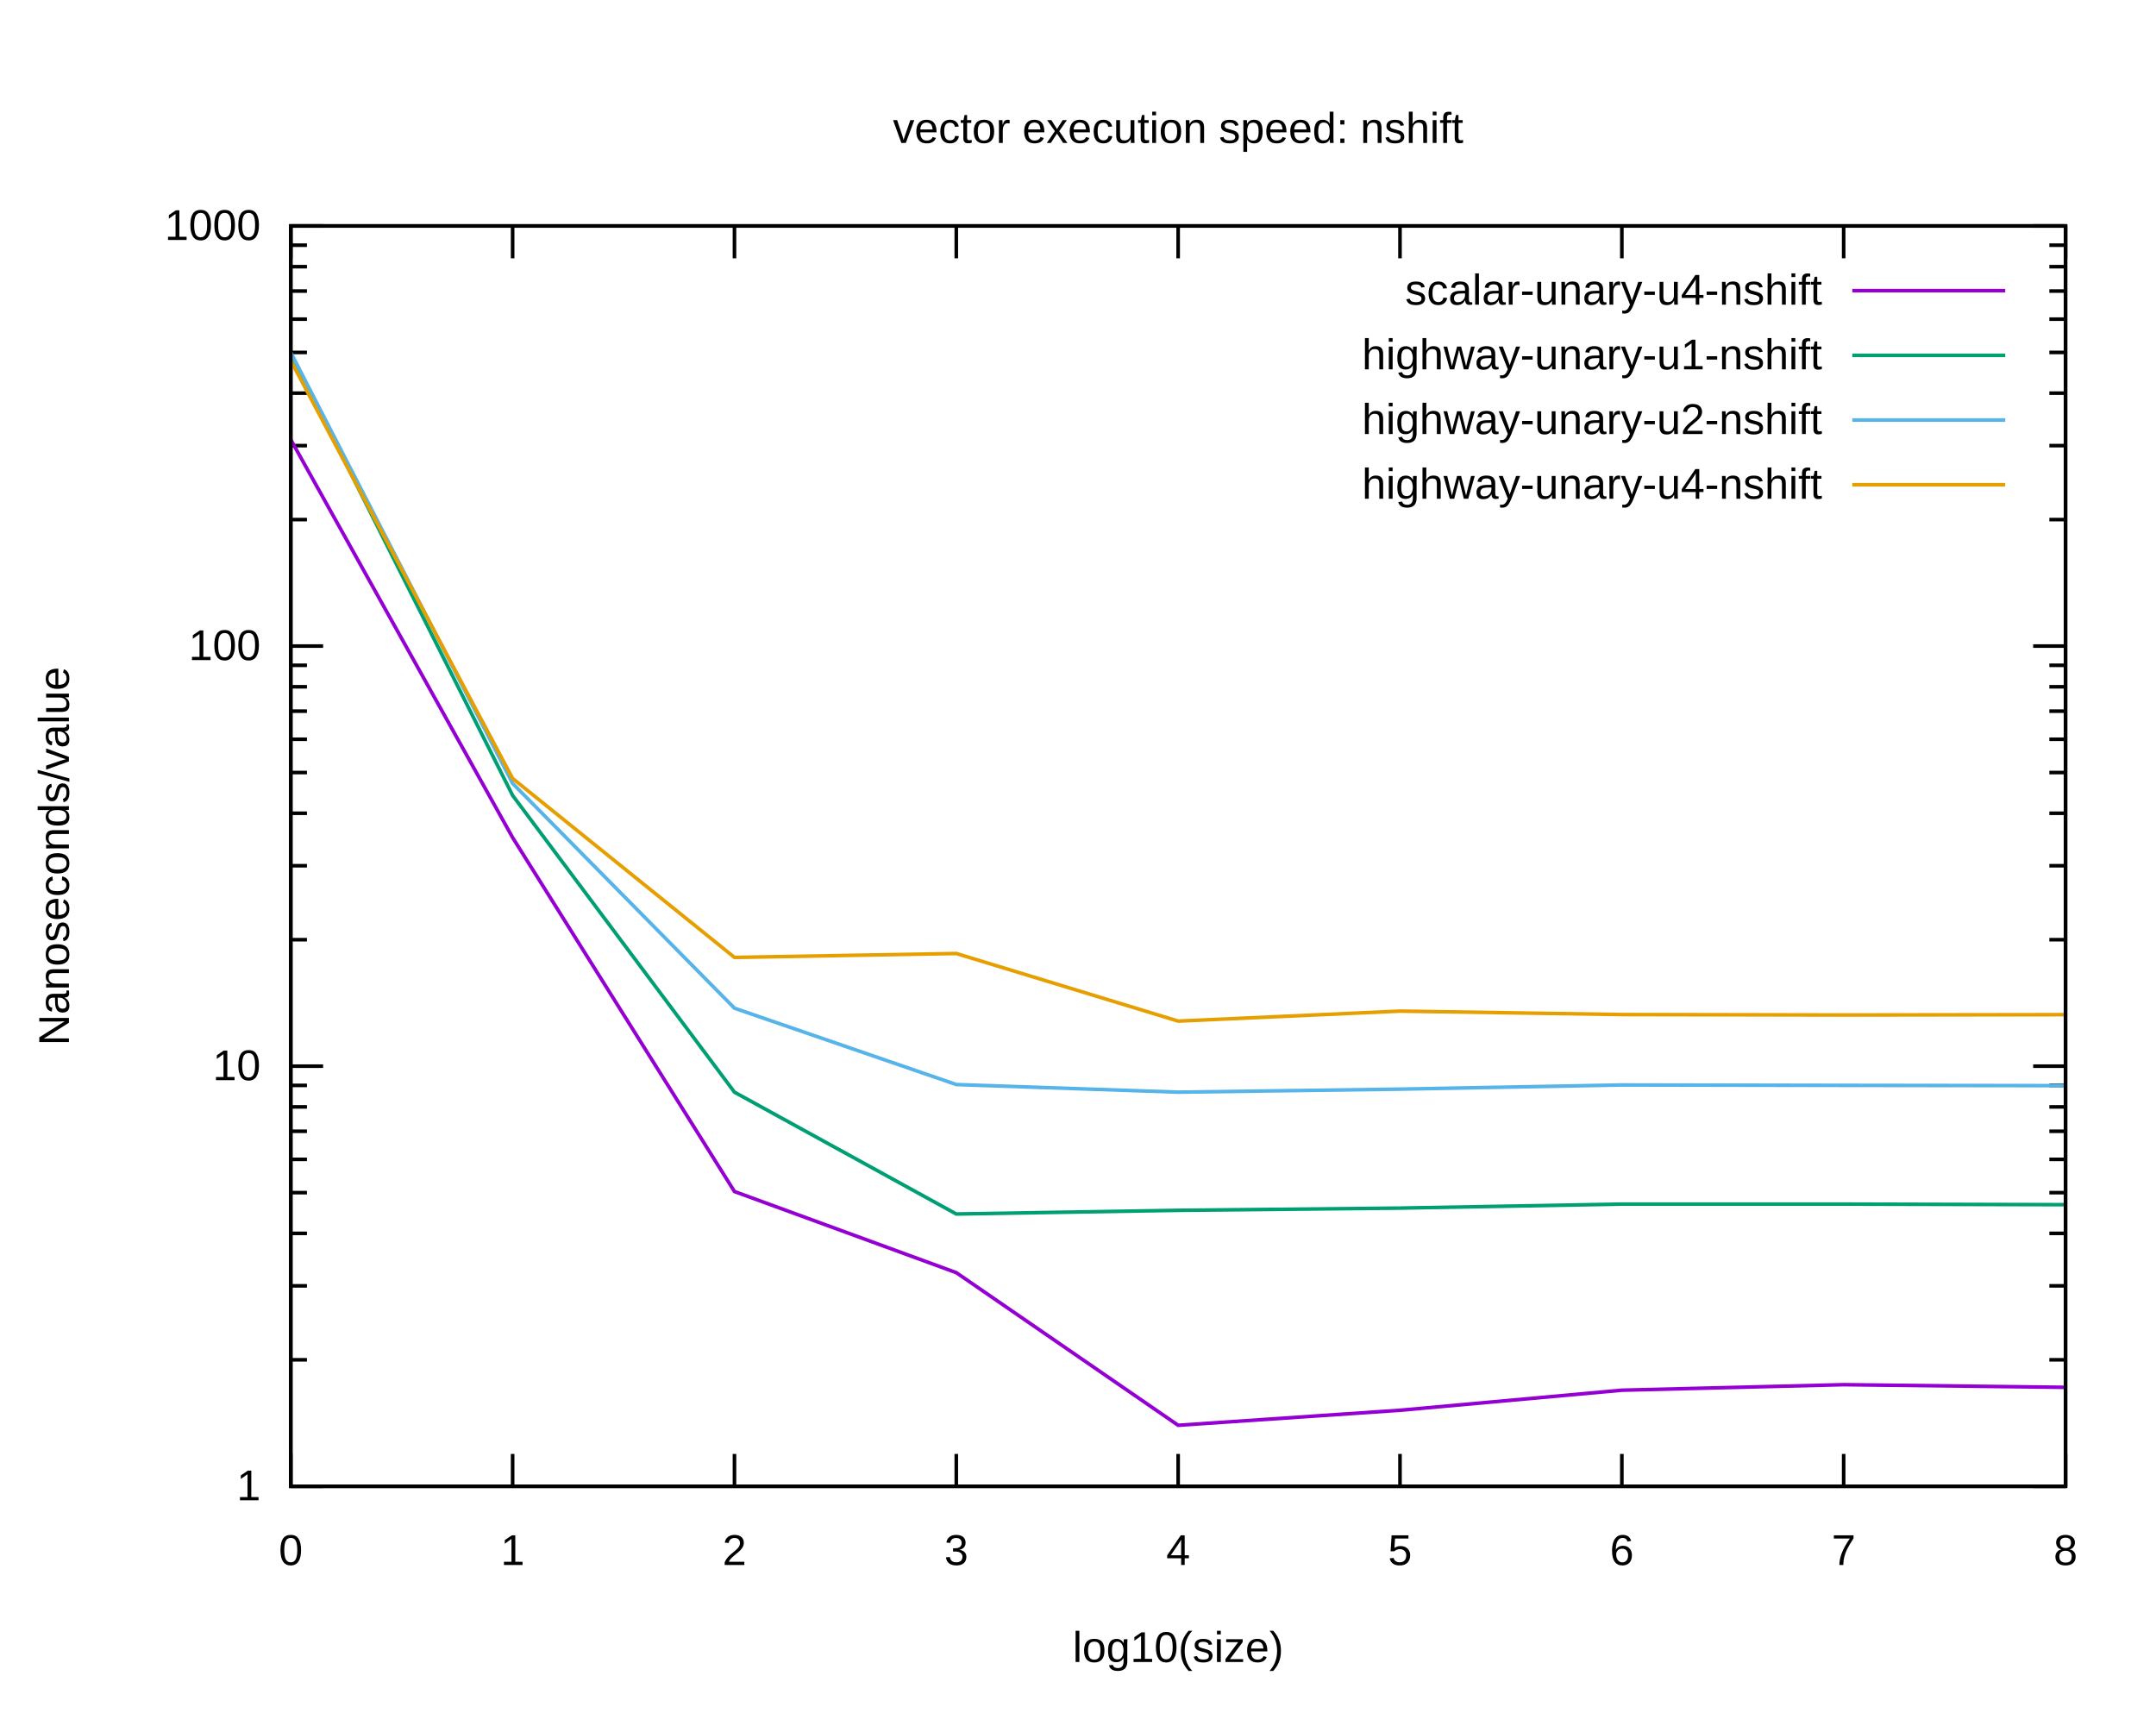
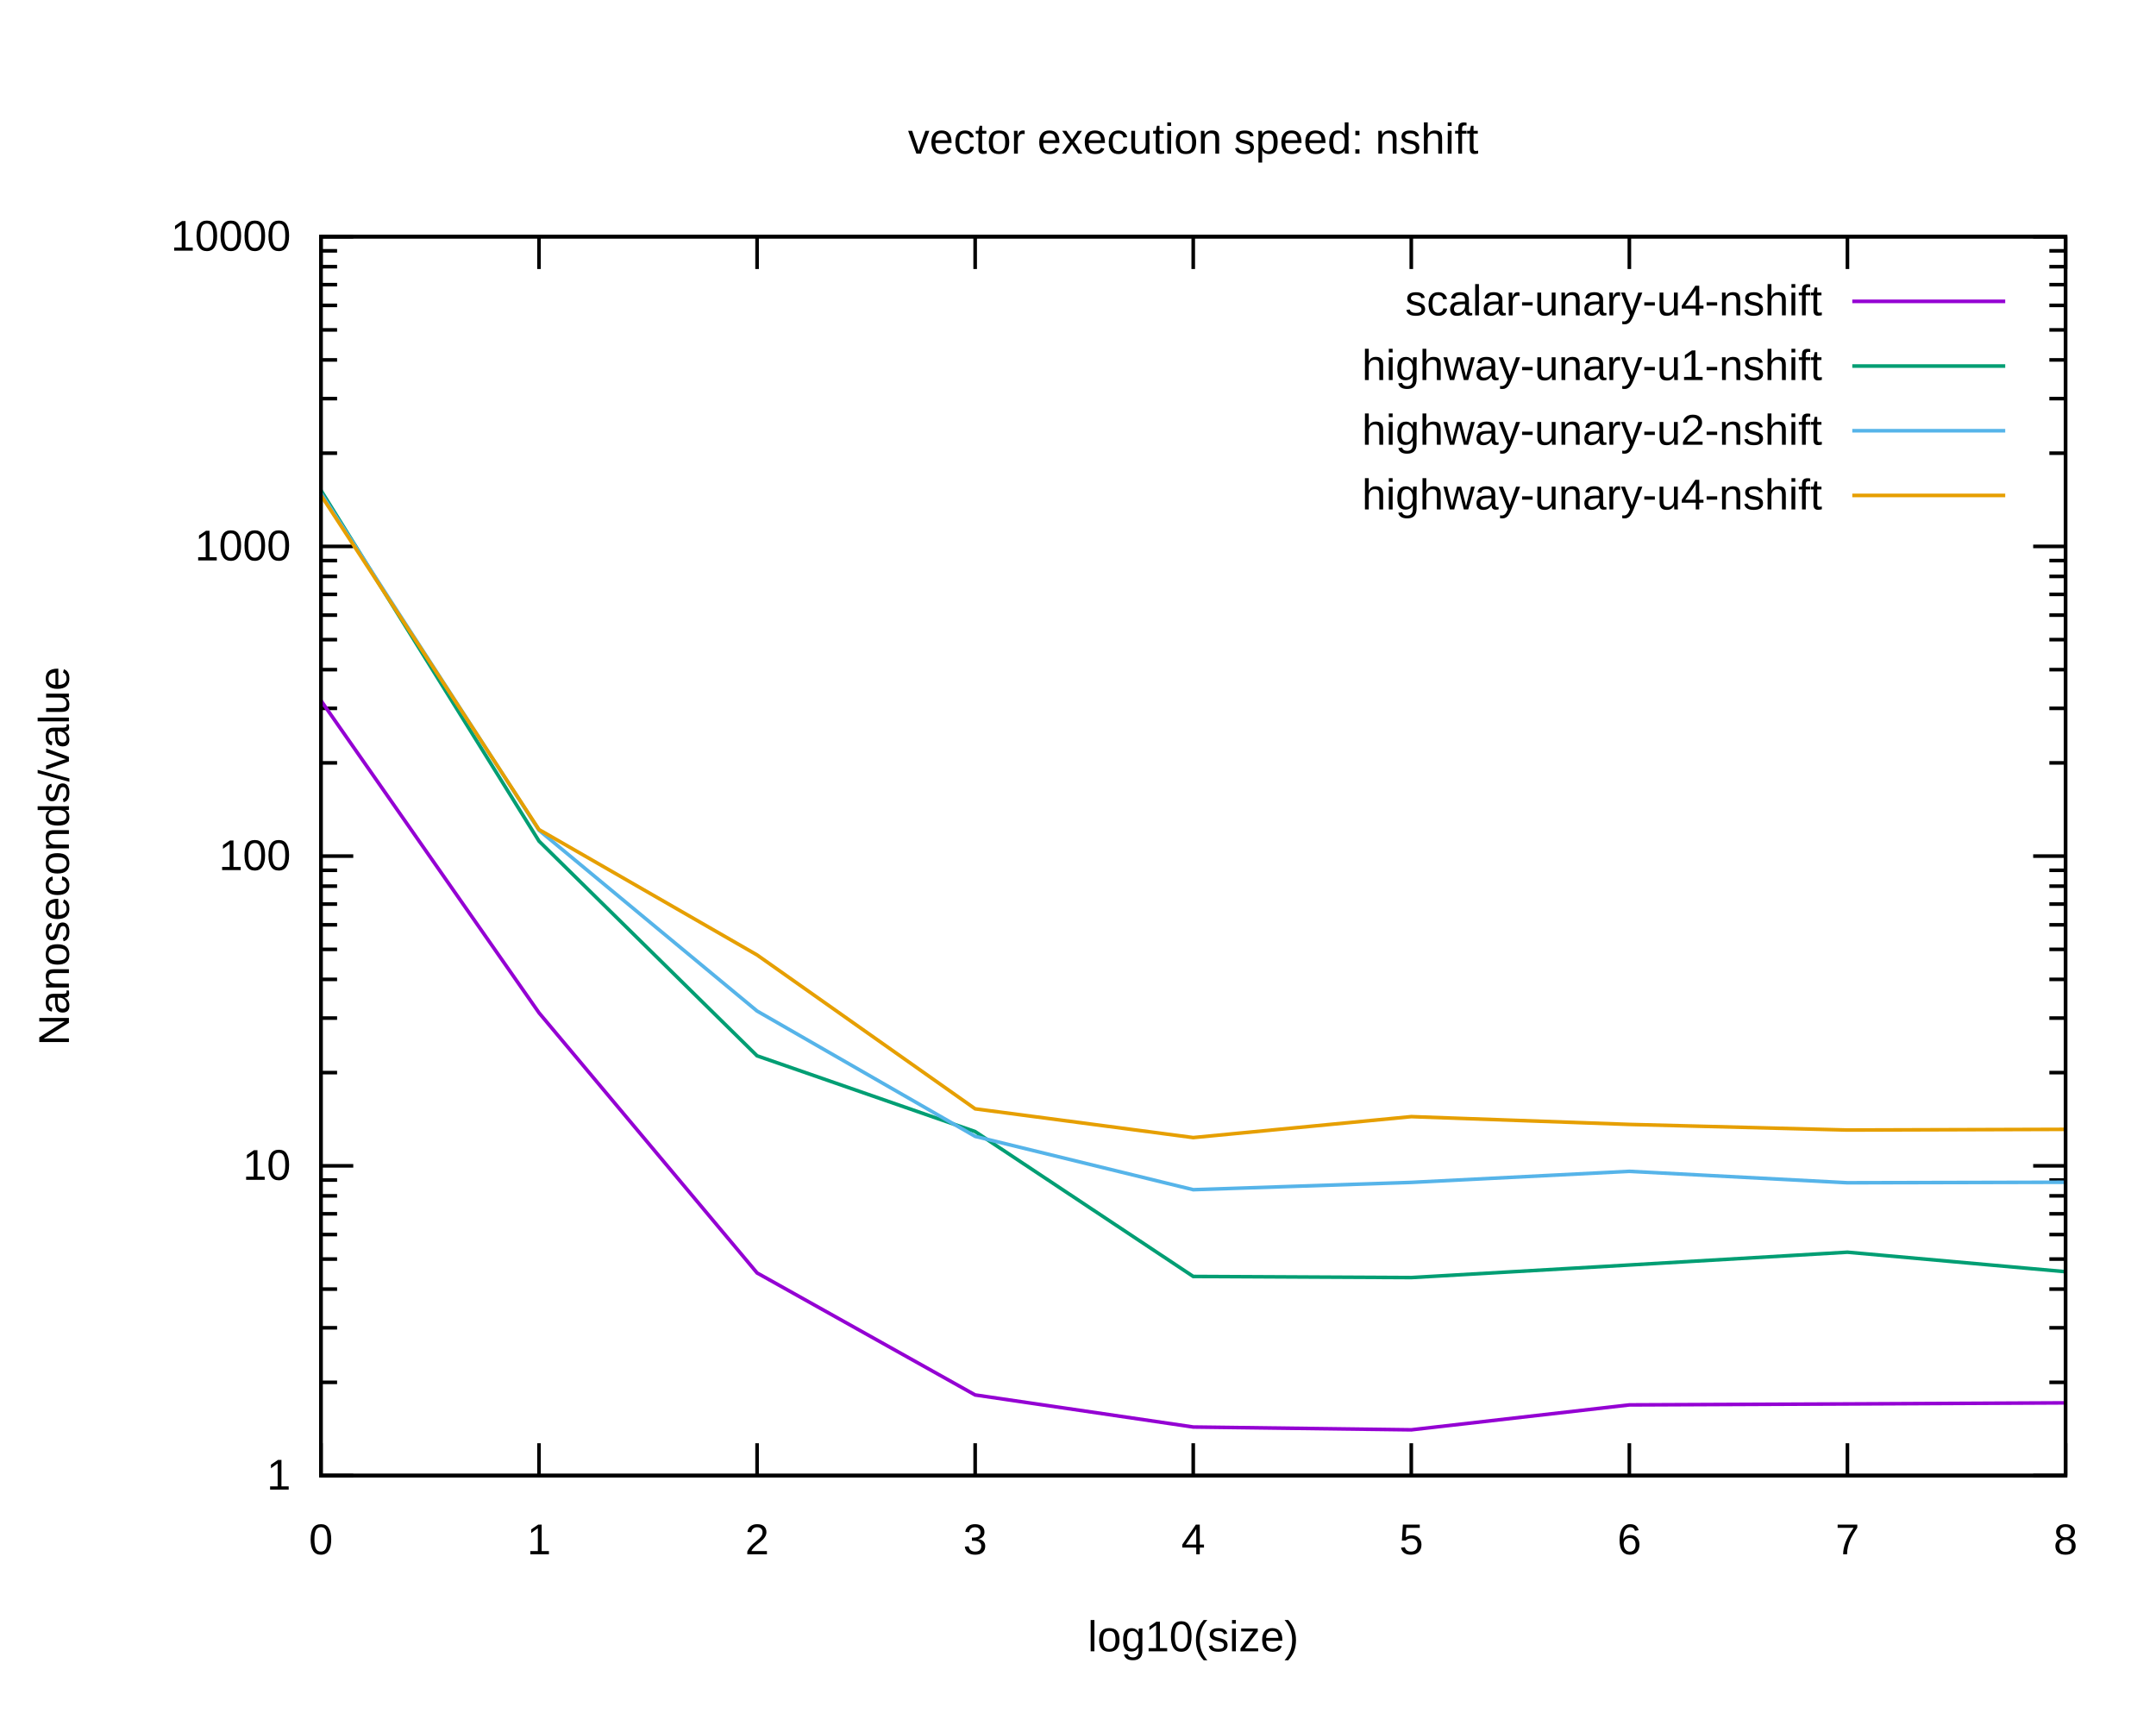
<svg xmlns="http://www.w3.org/2000/svg" xmlns:xlink="http://www.w3.org/1999/xlink" viewBox="0 0 600 480">
  <g id="gnuplot_canvas">
    <rect x="0" y="0" width="600" height="480" fill="none" />
    <defs>
      <circle id="gpDot" r="0.5" stroke-width="0.5" stroke="currentColor" />
      <path id="gpPt0" stroke-width="0.222" stroke="currentColor" d="M-1,0 h2 M0,-1 v2" />
      <path id="gpPt1" stroke-width="0.222" stroke="currentColor" d="M-1,-1 L1,1 M1,-1 L-1,1" />
      <path id="gpPt2" stroke-width="0.222" stroke="currentColor" d="M-1,0 L1,0 M0,-1 L0,1 M-1,-1 L1,1 M-1,1 L1,-1" />
      <rect id="gpPt3" stroke-width="0.222" stroke="currentColor" x="-1" y="-1" width="2" height="2" />
      <rect id="gpPt4" stroke-width="0.222" stroke="currentColor" fill="currentColor" x="-1" y="-1" width="2" height="2" />
      <circle id="gpPt5" stroke-width="0.222" stroke="currentColor" cx="0" cy="0" r="1" />
      <use xlink:href="#gpPt5" id="gpPt6" fill="currentColor" stroke="none" />
      <path id="gpPt7" stroke-width="0.222" stroke="currentColor" d="M0,-1.33 L-1.33,0.67 L1.33,0.67 z" />
      <use xlink:href="#gpPt7" id="gpPt8" fill="currentColor" stroke="none" />
      <use xlink:href="#gpPt7" id="gpPt9" stroke="currentColor" transform="rotate(180)" />
      <use xlink:href="#gpPt9" id="gpPt10" fill="currentColor" stroke="none" />
      <use xlink:href="#gpPt3" id="gpPt11" stroke="currentColor" transform="rotate(45)" />
      <use xlink:href="#gpPt11" id="gpPt12" fill="currentColor" stroke="none" />
      <path id="gpPt13" stroke-width="0.222" stroke="currentColor" d="M0,1.330 L1.265,0.411 L0.782,-1.067 L-0.782,-1.076 L-1.265,0.411 z" />
      <use xlink:href="#gpPt13" id="gpPt14" fill="currentColor" stroke="none" />
      <filter id="textbox" filterUnits="objectBoundingBox" x="0" y="0" height="1" width="1">
        <feFlood flood-color="white" flood-opacity="1" result="bgnd" />
        <feComposite in="SourceGraphic" in2="bgnd" operator="atop" />
      </filter>
      <filter id="greybox" filterUnits="objectBoundingBox" x="0" y="0" height="1" width="1">
        <feFlood flood-color="lightgrey" flood-opacity="1" result="grey" />
        <feComposite in="SourceGraphic" in2="grey" operator="atop" />
      </filter>
    </defs>
    <g fill="none" color="white" stroke="currentColor" stroke-width="1.00" stroke-linecap="butt" stroke-linejoin="miter">
</g>
    <g fill="none" color="black" stroke="currentColor" stroke-width="1.00" stroke-linecap="butt" stroke-linejoin="miter">
-       <path stroke="black" d="M80.92,413.54 L89.92,413.54 M574.82,413.54 L565.82,413.54  " />
-       <g transform="translate(72.53,417.44)" stroke="none" fill="black" font-family="Arial" font-size="12.00" text-anchor="end">
+       <path stroke="black" d="M89.31,410.56 L98.31,410.56 M574.82,410.56 L565.82,410.56  " />
+       <g transform="translate(80.92,414.46)" stroke="none" fill="black" font-family="Arial" font-size="12.00" text-anchor="end">
        <text>
          <tspan font-family="Arial"> 1</tspan>
        </text>
      </g>
    </g>
    <g fill="none" color="black" stroke="currentColor" stroke-width="1.00" stroke-linecap="butt" stroke-linejoin="miter">
-       <path stroke="black" d="M80.92,378.35 L85.42,378.35 M574.82,378.35 L570.32,378.35 M80.92,357.77 L85.42,357.77 M574.82,357.77 L570.32,357.77   M80.92,343.17 L85.42,343.17 M574.82,343.17 L570.32,343.17 M80.92,331.84 L85.42,331.84 M574.82,331.84 L570.32,331.84   M80.92,322.58 L85.42,322.58 M574.82,322.58 L570.32,322.58 M80.92,314.76 L85.42,314.76 M574.82,314.76 L570.32,314.76   M80.92,307.98 L85.42,307.98 M574.82,307.98 L570.32,307.98 M80.92,302.00 L85.42,302.00 M574.82,302.00 L570.32,302.00   M80.92,296.65 L89.92,296.65 M574.82,296.65 L565.82,296.65  " />
-       <g transform="translate(72.53,300.55)" stroke="none" fill="black" font-family="Arial" font-size="12.00" text-anchor="end">
+       <path stroke="black" d="M89.31,384.62 L93.81,384.62 M574.82,384.62 L570.32,384.62 M89.31,369.44 L93.81,369.44 M574.82,369.44 L570.32,369.44   M89.31,358.68 L93.81,358.68 M574.82,358.68 L570.32,358.68 M89.31,350.32 L93.81,350.32 M574.82,350.32 L570.32,350.32   M89.31,343.50 L93.81,343.50 M574.82,343.50 L570.32,343.50 M89.31,337.73 L93.81,337.73 M574.82,337.73 L570.32,337.73   M89.31,332.73 L93.81,332.73 M574.82,332.73 L570.32,332.73 M89.31,328.33 L93.81,328.33 M574.82,328.33 L570.32,328.33   M89.31,324.38 L98.31,324.38 M574.82,324.38 L565.82,324.38  " />
+       <g transform="translate(80.92,328.28)" stroke="none" fill="black" font-family="Arial" font-size="12.00" text-anchor="end">
        <text>
          <tspan font-family="Arial"> 10</tspan>
        </text>
      </g>
    </g>
    <g fill="none" color="black" stroke="currentColor" stroke-width="1.00" stroke-linecap="butt" stroke-linejoin="miter">
-       <path stroke="black" d="M80.92,261.46 L85.42,261.46 M574.82,261.46 L570.32,261.46 M80.92,240.88 L85.42,240.88 M574.82,240.88 L570.32,240.88   M80.92,226.28 L85.42,226.28 M574.82,226.28 L570.32,226.28 M80.92,214.95 L85.42,214.95 M574.82,214.95 L570.32,214.95   M80.92,205.69 L85.42,205.69 M574.82,205.69 L570.32,205.69 M80.92,197.87 L85.42,197.87 M574.82,197.87 L570.32,197.87   M80.92,191.09 L85.42,191.09 M574.82,191.09 L570.32,191.09 M80.92,185.11 L85.42,185.11 M574.82,185.11 L570.32,185.11   M80.92,179.76 L89.92,179.76 M574.82,179.76 L565.82,179.76  " />
-       <g transform="translate(72.53,183.66)" stroke="none" fill="black" font-family="Arial" font-size="12.00" text-anchor="end">
+       <path stroke="black" d="M89.31,298.44 L93.81,298.44 M574.82,298.44 L570.32,298.44 M89.31,283.27 L93.81,283.27 M574.82,283.27 L570.32,283.27   M89.31,272.50 L93.81,272.50 M574.82,272.50 L570.32,272.50 M89.31,264.15 L93.81,264.15 M574.82,264.15 L570.32,264.15   M89.31,257.32 L93.81,257.32 M574.82,257.32 L570.32,257.32 M89.31,251.55 L93.81,251.55 M574.82,251.55 L570.32,251.55   M89.31,246.56 L93.81,246.56 M574.82,246.56 L570.32,246.56 M89.31,242.15 L93.81,242.15 M574.82,242.15 L570.32,242.15   M89.31,238.20 L98.31,238.20 M574.82,238.20 L565.82,238.20  " />
+       <g transform="translate(80.92,242.10)" stroke="none" fill="black" font-family="Arial" font-size="12.00" text-anchor="end">
        <text>
          <tspan font-family="Arial"> 100</tspan>
        </text>
      </g>
    </g>
    <g fill="none" color="black" stroke="currentColor" stroke-width="1.00" stroke-linecap="butt" stroke-linejoin="miter">
-       <path stroke="black" d="M80.92,144.57 L85.42,144.57 M574.82,144.57 L570.32,144.57 M80.92,123.99 L85.42,123.99 M574.82,123.99 L570.32,123.99   M80.92,109.39 L85.42,109.39 M574.82,109.39 L570.32,109.39 M80.92,98.06 L85.42,98.06 M574.82,98.06 L570.32,98.06   M80.92,88.80 L85.42,88.80 M574.82,88.80 L570.32,88.80 M80.92,80.98 L85.42,80.98 M574.82,80.98 L570.32,80.98   M80.92,74.20 L85.42,74.20 M574.82,74.20 L570.32,74.20 M80.92,68.22 L85.42,68.22 M574.82,68.22 L570.32,68.22   M80.92,62.87 L89.92,62.87 M574.82,62.87 L565.82,62.87  " />
-       <g transform="translate(72.53,66.77)" stroke="none" fill="black" font-family="Arial" font-size="12.00" text-anchor="end">
+       <path stroke="black" d="M89.31,212.26 L93.81,212.26 M574.82,212.26 L570.32,212.26 M89.31,197.09 L93.81,197.09 M574.82,197.09 L570.32,197.09   M89.31,186.32 L93.81,186.32 M574.82,186.32 L570.32,186.32 M89.31,177.97 L93.81,177.97 M574.82,177.97 L570.32,177.97   M89.31,171.15 L93.81,171.15 M574.82,171.15 L570.32,171.15 M89.31,165.38 L93.81,165.38 M574.82,165.38 L570.32,165.38   M89.31,160.38 L93.81,160.38 M574.82,160.38 L570.32,160.38 M89.31,155.97 L93.81,155.97 M574.82,155.97 L570.32,155.97   M89.31,152.03 L98.31,152.03 M574.82,152.03 L565.82,152.03  " />
+       <g transform="translate(80.92,155.93)" stroke="none" fill="black" font-family="Arial" font-size="12.00" text-anchor="end">
        <text>
          <tspan font-family="Arial"> 1000</tspan>
        </text>
      </g>
    </g>
    <g fill="none" color="black" stroke="currentColor" stroke-width="1.00" stroke-linecap="butt" stroke-linejoin="miter">
-       <path stroke="black" d="M80.92,413.54 L80.92,404.54 M80.92,62.87 L80.92,71.87  " />
-       <g transform="translate(80.92,435.44)" stroke="none" fill="black" font-family="Arial" font-size="12.00" text-anchor="middle">
+       <path stroke="black" d="M89.31,126.09 L93.81,126.09 M574.82,126.09 L570.32,126.09 M89.31,110.91 L93.81,110.91 M574.82,110.91 L570.32,110.91   M89.31,100.14 L93.81,100.14 M574.82,100.14 L570.32,100.14 M89.31,91.79 L93.81,91.79 M574.82,91.79 L570.32,91.79   M89.31,84.97 L93.81,84.97 M574.82,84.97 L570.32,84.97 M89.31,79.20 L93.81,79.20 M574.82,79.20 L570.32,79.20   M89.31,74.20 L93.81,74.20 M574.82,74.20 L570.32,74.20 M89.31,69.79 L93.81,69.79 M574.82,69.79 L570.32,69.79   M89.31,65.85 L98.31,65.85 M574.82,65.85 L565.82,65.85  " />
+       <g transform="translate(80.92,69.75)" stroke="none" fill="black" font-family="Arial" font-size="12.00" text-anchor="end">
+         <text>
+           <tspan font-family="Arial"> 10000</tspan>
+         </text>
+       </g>
+     </g>
+     <g fill="none" color="black" stroke="currentColor" stroke-width="1.00" stroke-linecap="butt" stroke-linejoin="miter">
+       <path stroke="black" d="M89.31,410.56 L89.31,401.56 M89.31,65.85 L89.31,74.85  " />
+       <g transform="translate(89.31,432.46)" stroke="none" fill="black" font-family="Arial" font-size="12.00" text-anchor="middle">
        <text>
          <tspan font-family="Arial"> 0</tspan>
        </text>
      </g>
    </g>
    <g fill="none" color="black" stroke="currentColor" stroke-width="1.00" stroke-linecap="butt" stroke-linejoin="miter">
-       <path stroke="black" d="M142.66,413.54 L142.66,404.54 M142.66,62.87 L142.66,71.87  " />
-       <g transform="translate(142.66,435.44)" stroke="none" fill="black" font-family="Arial" font-size="12.00" text-anchor="middle">
+       <path stroke="black" d="M150.00,410.56 L150.00,401.56 M150.00,65.85 L150.00,74.85  " />
+       <g transform="translate(150.00,432.46)" stroke="none" fill="black" font-family="Arial" font-size="12.00" text-anchor="middle">
        <text>
          <tspan font-family="Arial"> 1</tspan>
        </text>
      </g>
    </g>
    <g fill="none" color="black" stroke="currentColor" stroke-width="1.00" stroke-linecap="butt" stroke-linejoin="miter">
-       <path stroke="black" d="M204.40,413.54 L204.40,404.54 M204.40,62.87 L204.40,71.87  " />
-       <g transform="translate(204.40,435.44)" stroke="none" fill="black" font-family="Arial" font-size="12.00" text-anchor="middle">
+       <path stroke="black" d="M210.69,410.56 L210.69,401.56 M210.69,65.85 L210.69,74.85  " />
+       <g transform="translate(210.69,432.46)" stroke="none" fill="black" font-family="Arial" font-size="12.00" text-anchor="middle">
        <text>
          <tspan font-family="Arial"> 2</tspan>
        </text>
      </g>
    </g>
    <g fill="none" color="black" stroke="currentColor" stroke-width="1.00" stroke-linecap="butt" stroke-linejoin="miter">
-       <path stroke="black" d="M266.13,413.54 L266.13,404.54 M266.13,62.87 L266.13,71.87  " />
-       <g transform="translate(266.13,435.44)" stroke="none" fill="black" font-family="Arial" font-size="12.00" text-anchor="middle">
+       <path stroke="black" d="M271.38,410.56 L271.38,401.56 M271.38,65.85 L271.38,74.85  " />
+       <g transform="translate(271.38,432.46)" stroke="none" fill="black" font-family="Arial" font-size="12.00" text-anchor="middle">
        <text>
          <tspan font-family="Arial"> 3</tspan>
        </text>
      </g>
    </g>
    <g fill="none" color="black" stroke="currentColor" stroke-width="1.00" stroke-linecap="butt" stroke-linejoin="miter">
-       <path stroke="black" d="M327.87,413.54 L327.87,404.54 M327.87,62.87 L327.87,71.87  " />
-       <g transform="translate(327.87,435.44)" stroke="none" fill="black" font-family="Arial" font-size="12.00" text-anchor="middle">
+       <path stroke="black" d="M332.07,410.56 L332.07,401.56 M332.07,65.85 L332.07,74.85  " />
+       <g transform="translate(332.07,432.46)" stroke="none" fill="black" font-family="Arial" font-size="12.00" text-anchor="middle">
        <text>
          <tspan font-family="Arial"> 4</tspan>
        </text>
      </g>
    </g>
    <g fill="none" color="black" stroke="currentColor" stroke-width="1.00" stroke-linecap="butt" stroke-linejoin="miter">
-       <path stroke="black" d="M389.61,413.54 L389.61,404.54 M389.61,62.87 L389.61,71.87  " />
-       <g transform="translate(389.61,435.44)" stroke="none" fill="black" font-family="Arial" font-size="12.00" text-anchor="middle">
+       <path stroke="black" d="M392.75,410.56 L392.75,401.56 M392.75,65.85 L392.75,74.85  " />
+       <g transform="translate(392.75,432.46)" stroke="none" fill="black" font-family="Arial" font-size="12.00" text-anchor="middle">
        <text>
          <tspan font-family="Arial"> 5</tspan>
        </text>
      </g>
    </g>
    <g fill="none" color="black" stroke="currentColor" stroke-width="1.00" stroke-linecap="butt" stroke-linejoin="miter">
-       <path stroke="black" d="M451.35,413.54 L451.35,404.54 M451.35,62.87 L451.35,71.87  " />
-       <g transform="translate(451.35,435.44)" stroke="none" fill="black" font-family="Arial" font-size="12.00" text-anchor="middle">
+       <path stroke="black" d="M453.44,410.56 L453.44,401.56 M453.44,65.85 L453.44,74.85  " />
+       <g transform="translate(453.44,432.46)" stroke="none" fill="black" font-family="Arial" font-size="12.00" text-anchor="middle">
        <text>
          <tspan font-family="Arial"> 6</tspan>
        </text>
      </g>
    </g>
    <g fill="none" color="black" stroke="currentColor" stroke-width="1.00" stroke-linecap="butt" stroke-linejoin="miter">
-       <path stroke="black" d="M513.08,413.54 L513.08,404.54 M513.08,62.87 L513.08,71.87  " />
-       <g transform="translate(513.08,435.44)" stroke="none" fill="black" font-family="Arial" font-size="12.00" text-anchor="middle">
+       <path stroke="black" d="M514.13,410.56 L514.13,401.56 M514.13,65.85 L514.13,74.85  " />
+       <g transform="translate(514.13,432.46)" stroke="none" fill="black" font-family="Arial" font-size="12.00" text-anchor="middle">
        <text>
          <tspan font-family="Arial"> 7</tspan>
        </text>
      </g>
    </g>
    <g fill="none" color="black" stroke="currentColor" stroke-width="1.00" stroke-linecap="butt" stroke-linejoin="miter">
-       <path stroke="black" d="M574.82,413.54 L574.82,404.54 M574.82,62.87 L574.82,71.87  " />
-       <g transform="translate(574.82,435.44)" stroke="none" fill="black" font-family="Arial" font-size="12.00" text-anchor="middle">
+       <path stroke="black" d="M574.82,410.56 L574.82,401.56 M574.82,65.85 L574.82,74.85  " />
+       <g transform="translate(574.82,432.46)" stroke="none" fill="black" font-family="Arial" font-size="12.00" text-anchor="middle">
        <text>
          <tspan font-family="Arial"> 8</tspan>
        </text>
      </g>
    </g>
    <g fill="none" color="black" stroke="currentColor" stroke-width="1.00" stroke-linecap="butt" stroke-linejoin="miter">
</g>
    <g fill="none" color="black" stroke="currentColor" stroke-width="1.00" stroke-linecap="butt" stroke-linejoin="miter">
-       <path stroke="black" d="M80.92,62.87 L80.92,413.54 L574.82,413.54 L574.82,62.87 L80.92,62.87 Z  " />
+       <path stroke="black" d="M89.31,65.85 L89.31,410.56 L574.82,410.56 L574.82,65.85 L89.31,65.85 Z  " />
    </g>
    <g fill="none" color="black" stroke="currentColor" stroke-width="1.00" stroke-linecap="butt" stroke-linejoin="miter">
      <g transform="translate(19.18,238.21) rotate(270)" stroke="none" fill="black" font-family="Arial" font-size="12.00" text-anchor="middle">
        <text>
          <tspan font-family="Arial">Nanoseconds/value</tspan>
        </text>
      </g>
    </g>
    <g fill="none" color="black" stroke="currentColor" stroke-width="1.00" stroke-linecap="butt" stroke-linejoin="miter">
-       <g transform="translate(327.87,462.44)" stroke="none" fill="black" font-family="Arial" font-size="12.00" text-anchor="middle">
+       <g transform="translate(332.06,459.46)" stroke="none" fill="black" font-family="Arial" font-size="12.00" text-anchor="middle">
        <text>
          <tspan font-family="Arial">log10(size)</tspan>
        </text>
      </g>
    </g>
    <g fill="none" color="black" stroke="currentColor" stroke-width="1.00" stroke-linecap="butt" stroke-linejoin="miter">
</g>
    <g id="gnuplot_plot_1">
      <g fill="none" color="black" stroke="currentColor" stroke-width="1.00" stroke-linecap="butt" stroke-linejoin="miter">
-         <g transform="translate(507.09,84.77)" stroke="none" fill="black" font-family="Arial" font-size="12.00" text-anchor="end">
+         <g transform="translate(507.09,87.75)" stroke="none" fill="black" font-family="Arial" font-size="12.00" text-anchor="end">
          <text>
            <tspan font-family="Arial">scalar-unary-u4-nshift</tspan>
          </text>
        </g>
      </g>
      <g fill="none" color="black" stroke="currentColor" stroke-width="1.00" stroke-linecap="butt" stroke-linejoin="miter">
-         <path stroke="rgb(148,   0, 211)" d="M515.48,80.87 L558.04,80.87 M80.92,122.32 L142.66,233.05 L204.40,331.53 L266.13,354.10 L327.87,396.57 L389.61,392.39   L451.35,386.81 L513.08,385.27 L574.82,386.01  " />
+         <path stroke="rgb(148,   0, 211)" d="M515.48,83.85 L558.04,83.85 M89.31,194.91 L150.00,281.80 L210.69,354.18 L271.38,388.13 L332.07,397.05 L392.75,397.83   L453.44,390.90 L514.13,390.63 L574.82,390.33  " />
      </g>
    </g>
    <g id="gnuplot_plot_2">
      <g fill="none" color="black" stroke="currentColor" stroke-width="1.00" stroke-linecap="butt" stroke-linejoin="miter">
-         <g transform="translate(507.09,102.77)" stroke="none" fill="black" font-family="Arial" font-size="12.00" text-anchor="end">
+         <g transform="translate(507.09,105.75)" stroke="none" fill="black" font-family="Arial" font-size="12.00" text-anchor="end">
          <text>
            <tspan font-family="Arial">highway-unary-u1-nshift</tspan>
          </text>
        </g>
      </g>
      <g fill="none" color="black" stroke="currentColor" stroke-width="1.00" stroke-linecap="butt" stroke-linejoin="miter">
-         <path stroke="rgb(  0, 158, 115)" d="M515.48,98.87 L558.04,98.87 M80.92,98.47 L142.66,221.32 L204.40,303.89 L266.13,337.78 L327.87,336.76 L389.61,336.14   L451.35,335.03 L513.08,335.03 L574.82,335.19  " />
+         <path stroke="rgb(  0, 158, 115)" d="M515.48,101.85 L558.04,101.85 M89.31,136.41 L150.00,234.03 L210.69,293.77 L271.38,314.85 L332.07,355.16 L392.75,355.47   L453.44,351.97 L514.13,348.41 L574.82,353.84  " />
      </g>
    </g>
    <g id="gnuplot_plot_3">
      <g fill="none" color="black" stroke="currentColor" stroke-width="1.00" stroke-linecap="butt" stroke-linejoin="miter">
-         <g transform="translate(507.09,120.77)" stroke="none" fill="black" font-family="Arial" font-size="12.00" text-anchor="end">
+         <g transform="translate(507.09,123.75)" stroke="none" fill="black" font-family="Arial" font-size="12.00" text-anchor="end">
          <text>
            <tspan font-family="Arial">highway-unary-u2-nshift</tspan>
          </text>
        </g>
      </g>
      <g fill="none" color="black" stroke="currentColor" stroke-width="1.00" stroke-linecap="butt" stroke-linejoin="miter">
-         <path stroke="rgb( 86, 180, 233)" d="M515.48,116.87 L558.04,116.87 M80.92,98.06 L142.66,217.98 L204.40,280.52 L266.13,301.76 L327.87,303.88 L389.61,303.04   L451.35,301.88 L513.08,301.99 L574.82,302.07  " />
+         <path stroke="rgb( 86, 180, 233)" d="M515.48,119.85 L558.04,119.85 M89.31,137.18 L150.00,231.01 L210.69,281.31 L271.38,316.18 L332.07,331.02 L392.75,328.99   L453.44,325.91 L514.13,329.09 L574.82,328.95  " />
      </g>
    </g>
    <g id="gnuplot_plot_4">
      <g fill="none" color="black" stroke="currentColor" stroke-width="1.00" stroke-linecap="butt" stroke-linejoin="miter">
-         <g transform="translate(507.09,138.77)" stroke="none" fill="black" font-family="Arial" font-size="12.00" text-anchor="end">
+         <g transform="translate(507.09,141.75)" stroke="none" fill="black" font-family="Arial" font-size="12.00" text-anchor="end">
          <text>
            <tspan font-family="Arial">highway-unary-u4-nshift</tspan>
          </text>
        </g>
      </g>
      <g fill="none" color="black" stroke="currentColor" stroke-width="1.00" stroke-linecap="butt" stroke-linejoin="miter">
-         <path stroke="rgb(230, 159,   0)" d="M515.48,134.87 L558.04,134.87 M80.92,100.34 L142.66,216.60 L204.40,266.39 L266.13,265.30 L327.87,284.11 L389.61,281.33   L451.35,282.29 L513.08,282.41 L574.82,282.32  " />
+         <path stroke="rgb(230, 159,   0)" d="M515.48,137.85 L558.04,137.85 M89.31,137.76 L150.00,230.82 L210.69,265.71 L271.38,308.52 L332.07,316.52 L392.75,310.69   L453.44,312.86 L514.13,314.42 L574.82,314.23  " />
      </g>
    </g>
    <g fill="none" color="white" stroke="rgb(230, 159,   0)" stroke-width="2.00" stroke-linecap="butt" stroke-linejoin="miter">
</g>
    <g fill="none" color="black" stroke="currentColor" stroke-width="2.00" stroke-linecap="butt" stroke-linejoin="miter">
</g>
    <g fill="none" color="black" stroke="black" stroke-width="1.00" stroke-linecap="butt" stroke-linejoin="miter">
</g>
    <g fill="none" color="black" stroke="currentColor" stroke-width="1.00" stroke-linecap="butt" stroke-linejoin="miter">
-       <path stroke="black" d="M80.92,62.87 L80.92,413.54 L574.82,413.54 L574.82,62.87 L80.92,62.87 Z  " />
-     </g>
-     <g fill="none" color="black" stroke="currentColor" stroke-width="1.00" stroke-linecap="butt" stroke-linejoin="miter">
-       <g transform="translate(327.87,39.77)" stroke="none" fill="black" font-family="Arial" font-size="12.00" text-anchor="middle">
+       <path stroke="black" d="M89.31,65.85 L89.31,410.56 L574.82,410.56 L574.82,65.85 L89.31,65.85 Z  " />
+     </g>
+     <g fill="none" color="black" stroke="currentColor" stroke-width="1.00" stroke-linecap="butt" stroke-linejoin="miter">
+       <g transform="translate(332.06,42.75)" stroke="none" fill="black" font-family="Arial" font-size="12.00" text-anchor="middle">
        <text>
          <tspan font-family="Arial">vector execution speed: nshift</tspan>
        </text>
      </g>
    </g>
    <g fill="none" color="black" stroke="currentColor" stroke-width="1.00" stroke-linecap="butt" stroke-linejoin="miter">
</g>
  </g>
</svg>
